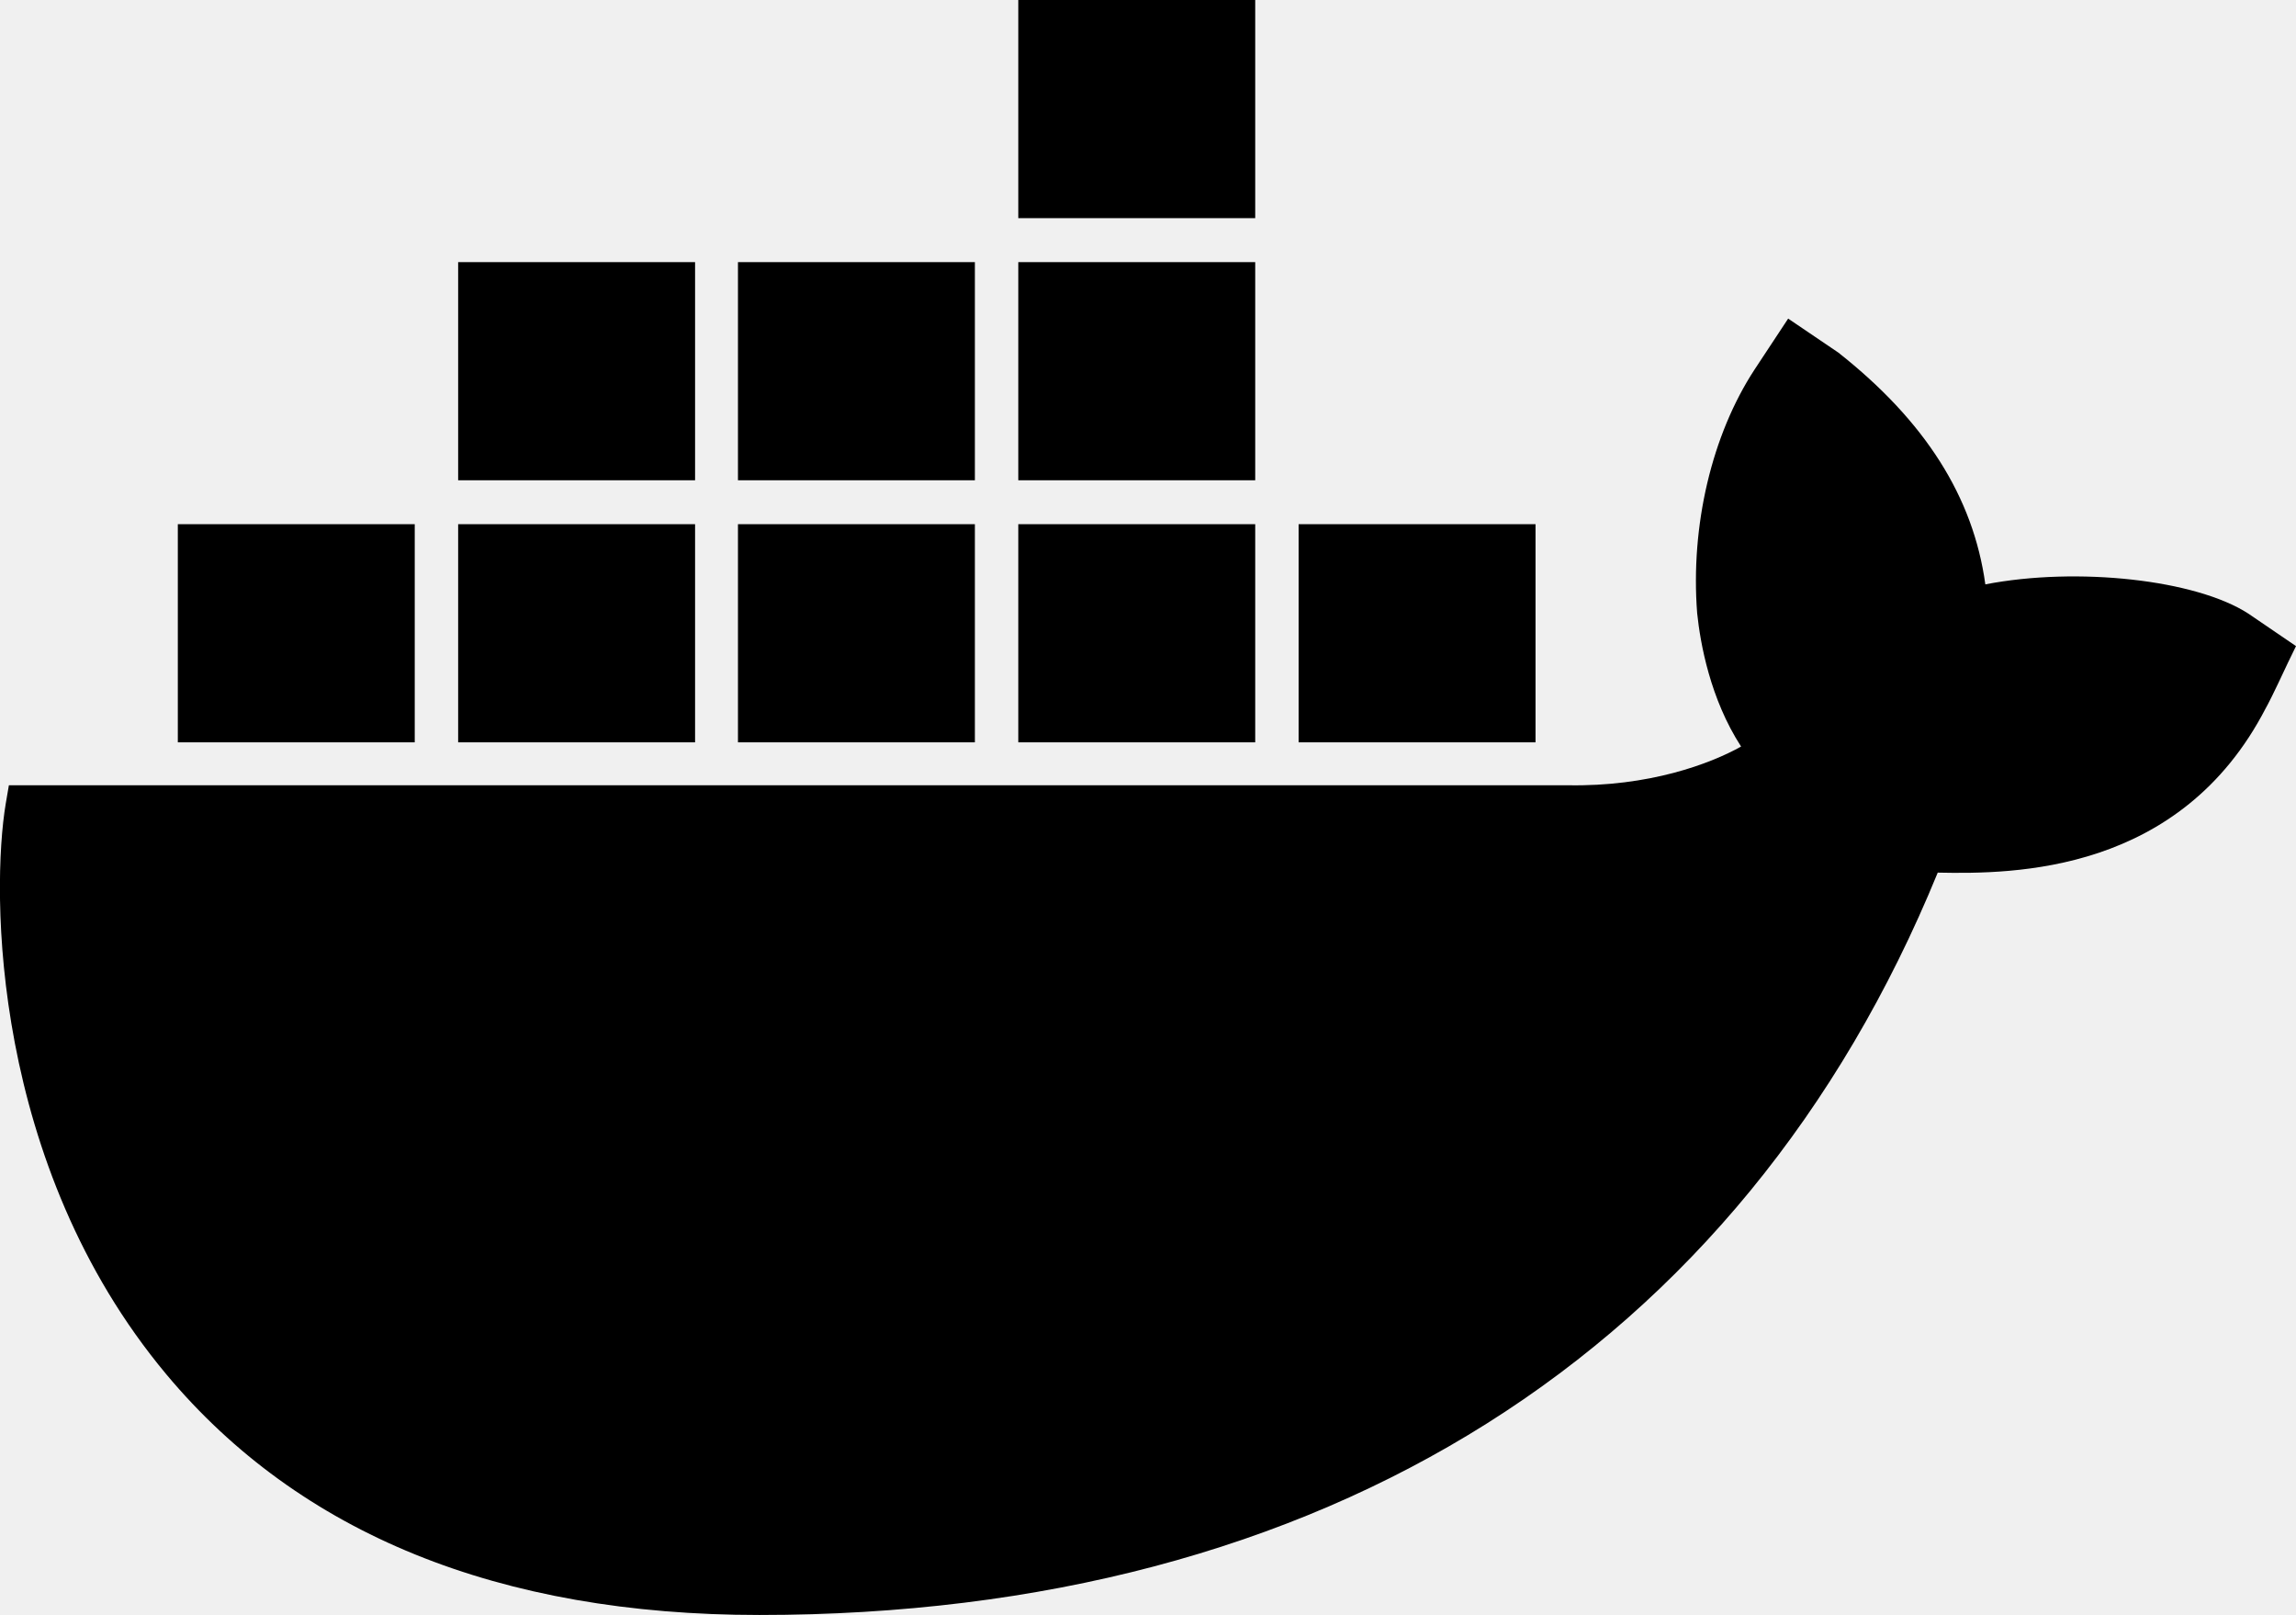
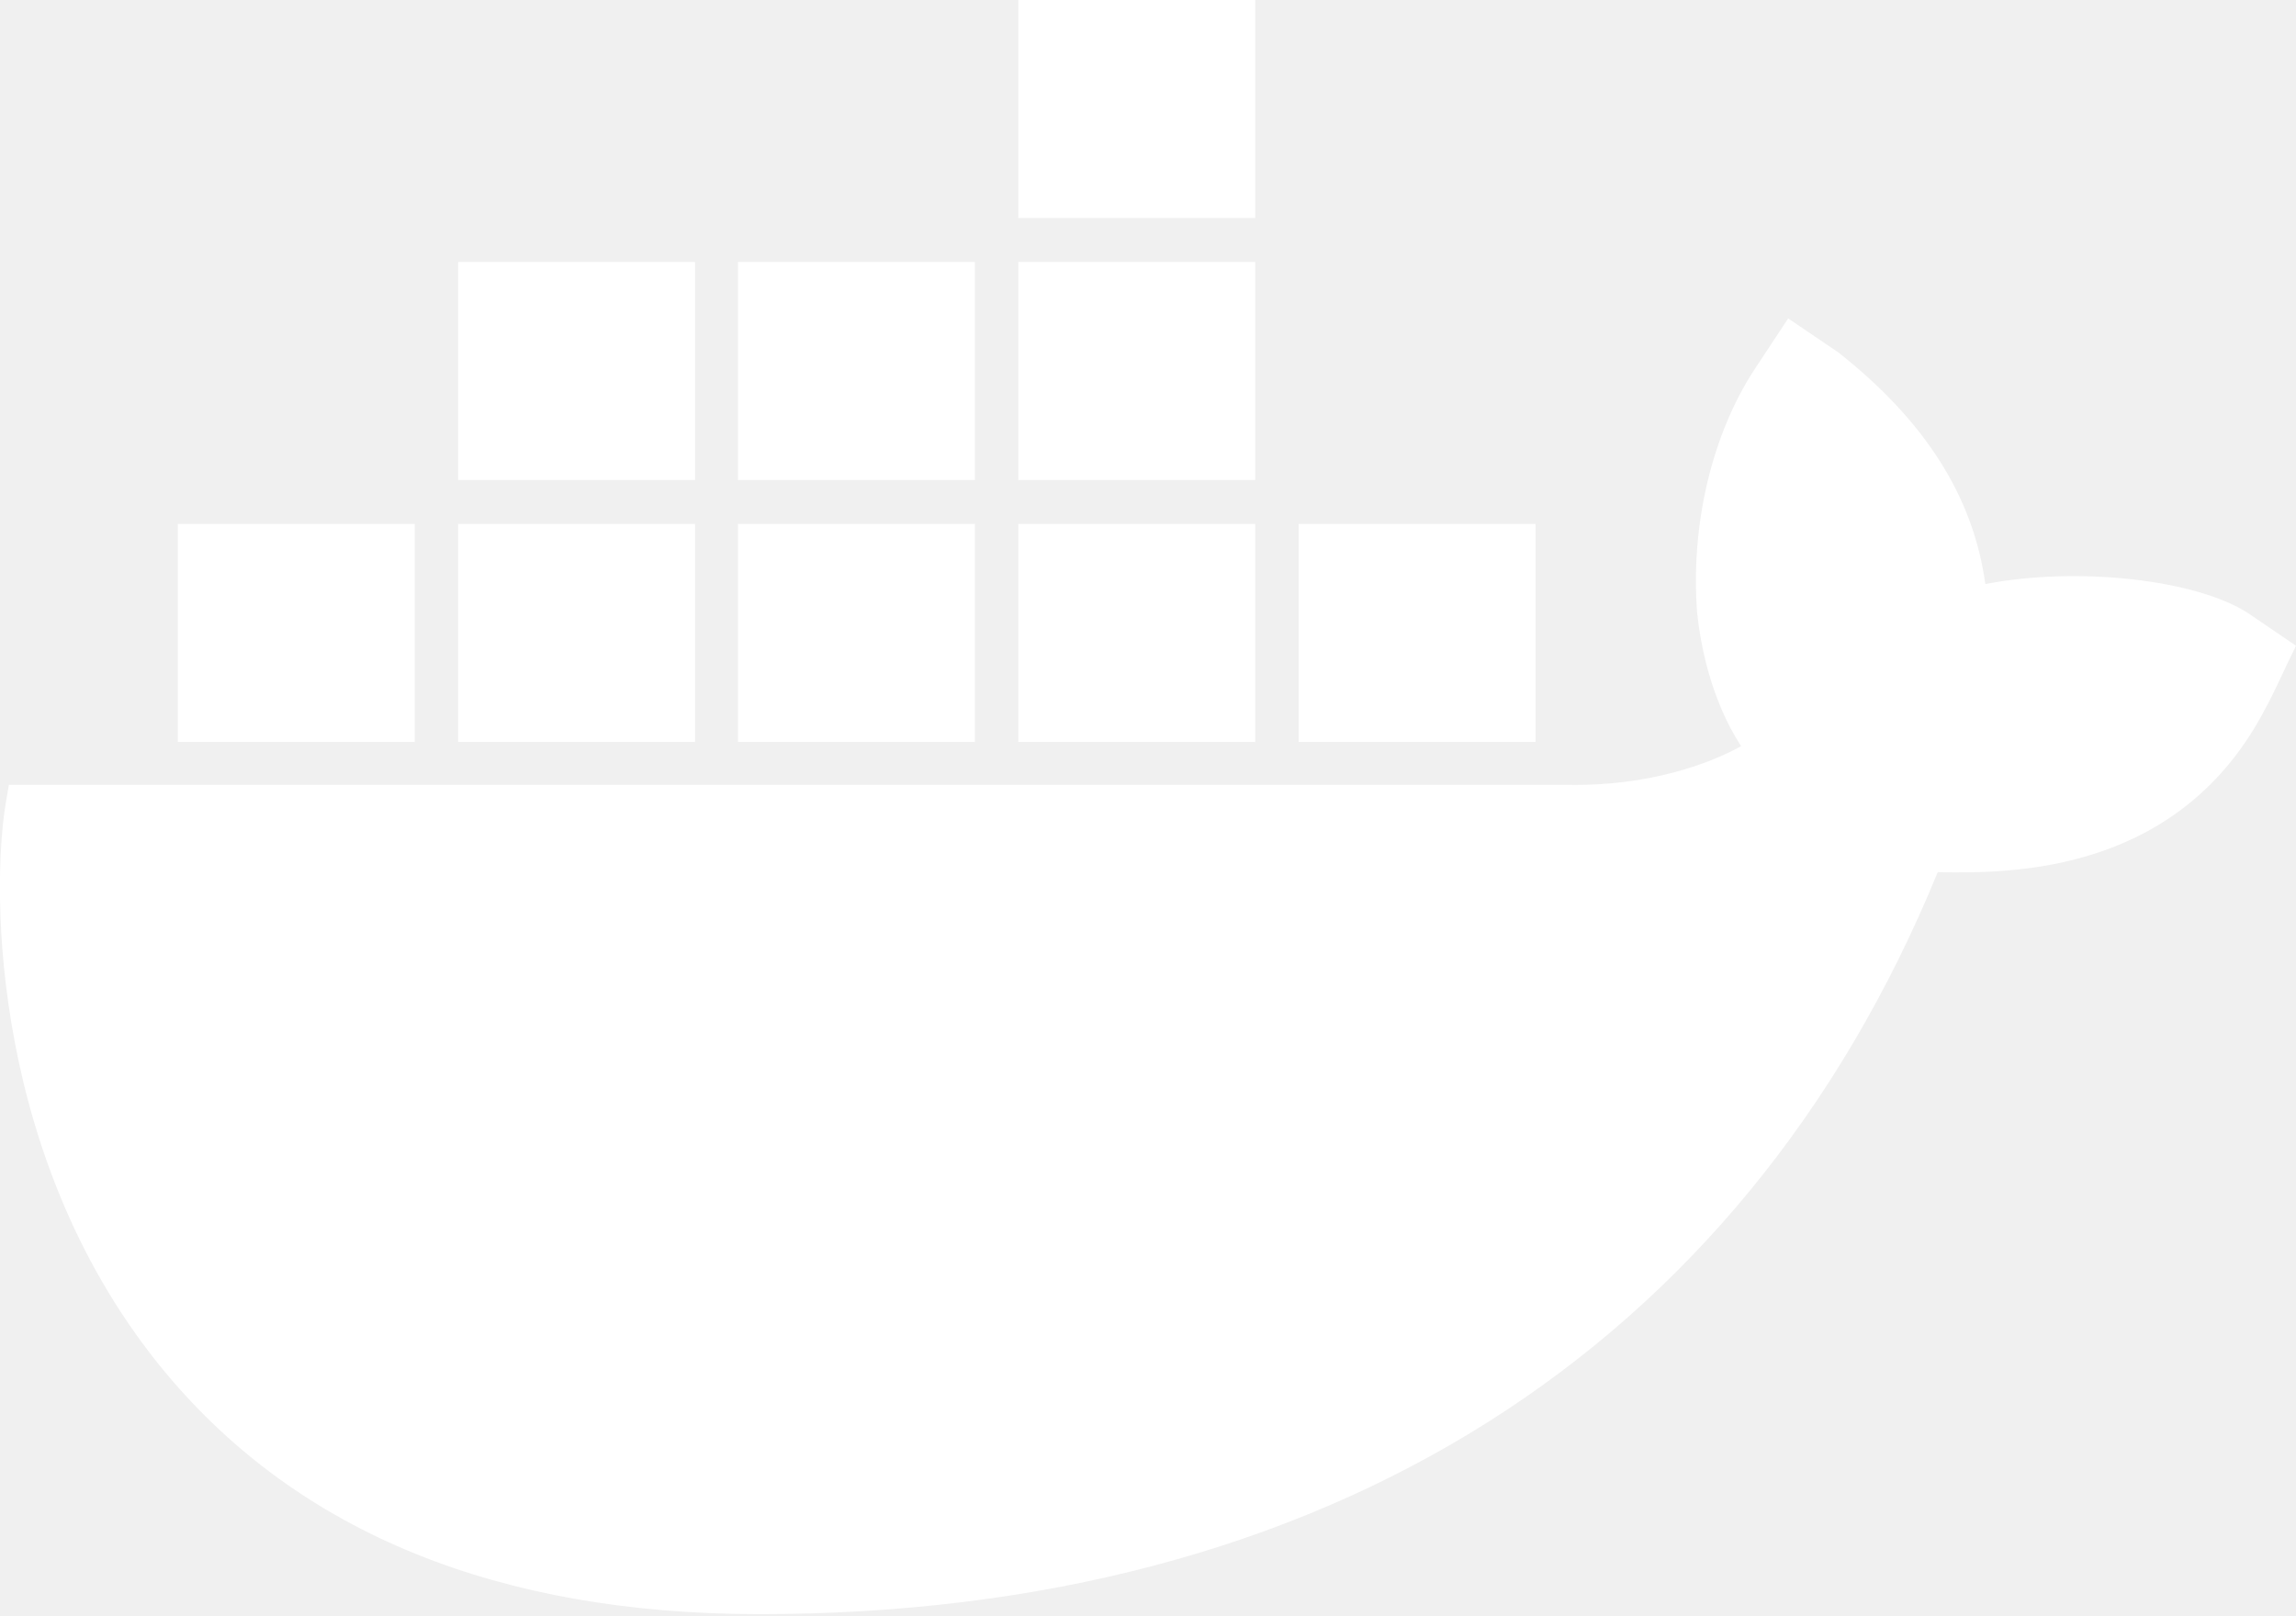
- <svg xmlns="http://www.w3.org/2000/svg" version="1.1" id="Layer_1" x="98px" y="96px">
-   <path fill-rule="evenodd" clip-rule="evenodd" class="st0" d="M379.6,111.7c-2.3-16.7-11.5-31.2-28.1-44.3l-9.6-6.5l-6.4,9.7c-8.2,12.5-12.3,29.9-11,46.6  c0.6,5.8,2.5,16.4,8.4,25.5c-5.9,3.3-17.6,7.7-33.2,7.4H1.7l-0.6,3.5c-2.8,16.7-2.8,69,30.7,109.1c25.5,30.5,63.6,46,113.4,46  c108,0,187.8-50.3,225.3-141.9c14.7,0.3,46.4,0.1,62.7-31.4c0.4-0.7,1.4-2.6,4.2-8.6l1.6-3.3l-9.1-6.2  C419.9,110.8,397.2,108.3,379.6,111.7L379.6,111.7z M240,0h-45.3v41.7H240V0z M240,50.1h-45.3v41.7H240V50.1z M186.4,50.1h-45.3  v41.7h45.3V50.1z M132.9,50.1H87.6v41.7h45.3V50.1z M79.3,100.2H34v41.7h45.3V100.2z M132.9,100.2H87.6v41.7h45.3V100.2z   M186.4,100.2h-45.3v41.7h45.3V100.2z M240,100.2h-45.3v41.7H240V100.2z M293.6,100.2h-45.3v41.7h45.3V100.2z" />
+ <svg xmlns="http://www.w3.org/2000/svg" version="1.1" id="Layer_1" x="0px" y="0px" viewBox="0 0 439 309" style="enable-background:new 0 0 439 309;" xml:space="preserve">
+   <style type="text/css">
+ 	.st0{fill:#FFFFFF;}
+ </style>
+   <path class="st0" d="M379.6,111.7c-2.3-16.7-11.5-31.2-28.1-44.3l-9.6-6.5l-6.4,9.7c-8.2,12.5-12.3,29.9-11,46.6  c0.6,5.8,2.5,16.4,8.4,25.5c-5.9,3.3-17.6,7.7-33.2,7.4H1.7l-0.6,3.5c-2.8,16.7-2.8,69,30.7,109.1c25.5,30.5,63.6,46,113.4,46  c108,0,187.8-50.3,225.3-141.9c14.7,0.3,46.4,0.1,62.7-31.4c0.4-0.7,1.4-2.6,4.2-8.6l1.6-3.3l-9.1-6.2  C419.9,110.8,397.2,108.3,379.6,111.7L379.6,111.7z M240,0h-45.3v41.7H240V0z M240,50.1h-45.3v41.7H240V50.1z M186.4,50.1h-45.3  v41.7h45.3V50.1z M132.9,50.1H87.6v41.7h45.3V50.1z M79.3,100.2H34v41.7h45.3V100.2z M132.9,100.2H87.6v41.7h45.3V100.2z   M186.4,100.2h-45.3v41.7h45.3V100.2z M240,100.2h-45.3v41.7H240V100.2z M293.6,100.2h-45.3v41.7h45.3V100.2z" />
</svg>
